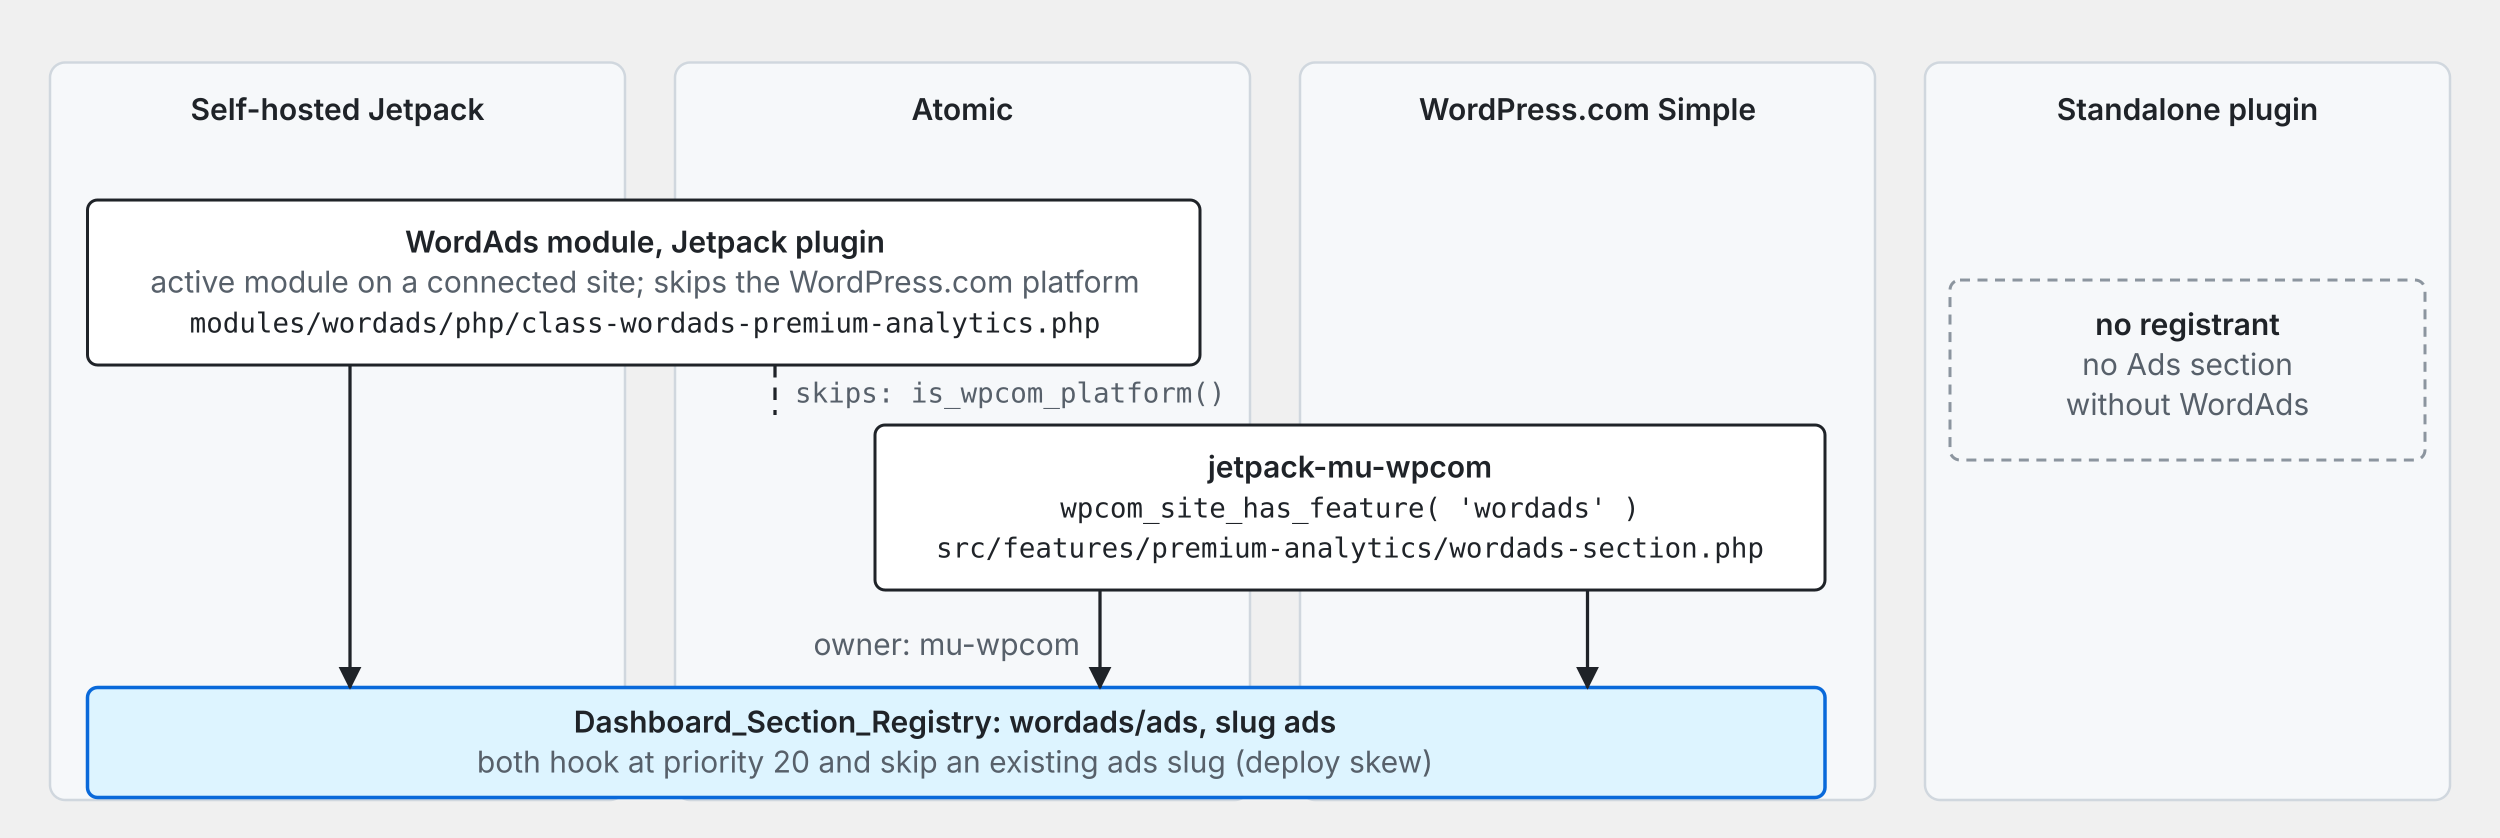
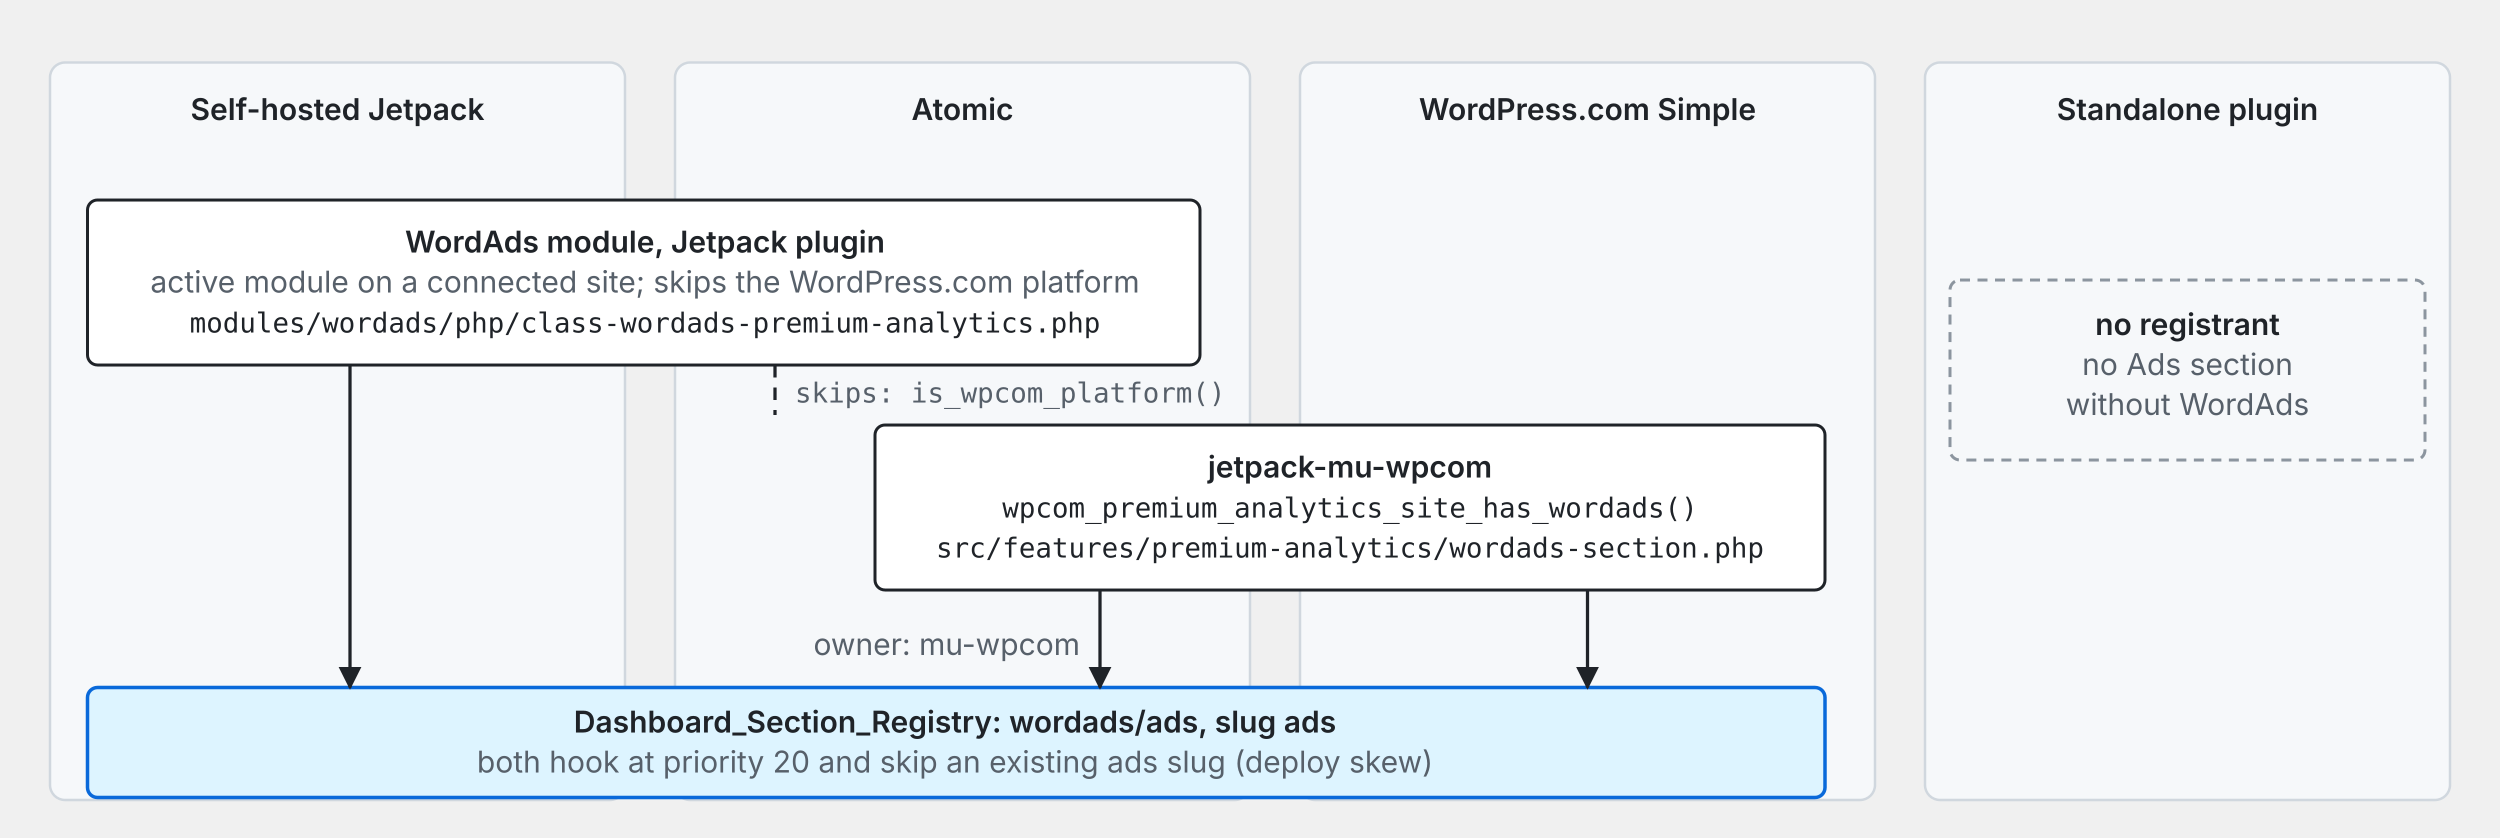
- <svg xmlns="http://www.w3.org/2000/svg" viewBox="0 0 1000 335" width="1000" height="335" role="img" aria-label="The WordAds module registers the Ads section on self-hosted sites and skips the WordPress.com platform, jetpack-mu-wpcom registers it on Atomic and Simple by plan feature, both at priority 20 skipping an existing ads slug, and the standalone plugin has no registrant.">
+ <svg xmlns="http://www.w3.org/2000/svg" viewBox="0 0 1000 335" width="1000" height="335" role="img" aria-label="The WordAds module registers the Ads section on self-hosted sites and skips the WordPress.com platform, jetpack-mu-wpcom registers it on Atomic and Simple by plan feature and WordAds being on, both at priority 20 skipping an existing ads slug, and the standalone plugin has no registrant.">
  <style>
    text { font: 12px ui-sans-serif, system-ui, -apple-system, "Segoe UI", sans-serif; fill: #1f2328; }
    .mono { font-family: ui-monospace, SFMono-Regular, Menlo, monospace; font-size: 11px; }
    .title { font-weight: 600; }
    .muted { fill: #57606a; }
    .box { fill: #ffffff; stroke: #1f2328; stroke-width: 1.2; }
    .box-accent { fill: #ddf4ff; stroke: #0969da; stroke-width: 1.4; }
    .box-muted { fill: #f6f8fa; stroke: #8c959f; stroke-width: 1.2; stroke-dasharray: 4 3; }
    .lane { fill: #f6f8fa; stroke: #d0d7de; stroke-width: 1; }
    .edge { stroke: #1f2328; stroke-width: 1.3; fill: none; }
    .edge-dashed { stroke-dasharray: 5 4; }
    .arrowhead { fill: #1f2328; }
    @media (prefers-color-scheme: dark) {
      text { fill: #e6edf3; }
      .muted { fill: #8b949e; }
      .box { fill: #0d1117; stroke: #e6edf3; }
      .box-accent { fill: #0c2d6b; stroke: #58a6ff; }
      .box-muted { fill: #161b22; stroke: #6e7681; }
      .lane { fill: #161b22; stroke: #30363d; }
      .edge { stroke: #e6edf3; }
      .arrowhead { fill: #e6edf3; }
    }
  </style>
  <defs>
    <marker id="arrow" viewBox="0 0 10 10" refX="9" refY="5" markerWidth="7" markerHeight="7" orient="auto-start-reverse">
      <path class="arrowhead" d="M 0 0 L 10 5 L 0 10 z" />
    </marker>
  </defs>
  <rect class="lane" x="20" y="25" width="230" height="295" rx="6" />
  <text class="title" x="135" y="48" text-anchor="middle">Self-hosted Jetpack</text>
  <rect class="lane" x="270" y="25" width="230" height="295" rx="6" />
  <text class="title" x="385" y="48" text-anchor="middle">Atomic</text>
  <rect class="lane" x="520" y="25" width="230" height="295" rx="6" />
  <text class="title" x="635" y="48" text-anchor="middle">WordPress.com Simple</text>
  <rect class="lane" x="770" y="25" width="210" height="295" rx="6" />
  <text class="title" x="875" y="48" text-anchor="middle">Standalone plugin</text>
  <rect class="box" x="35" y="80" width="445" height="66" rx="4" />
  <text class="title" x="258" y="101" text-anchor="middle">WordAds module, Jetpack plugin</text>
  <text class="muted" x="258" y="117" text-anchor="middle">active module on a connected site; skips the WordPress.com platform</text>
  <text class="mono" x="258" y="133" text-anchor="middle">modules/wordads/php/class-wordads-premium-analytics.php</text>
  <rect class="box" x="350" y="170" width="380" height="66" rx="4" />
  <text class="title" x="540" y="191" text-anchor="middle">jetpack-mu-wpcom</text>
-   <text class="mono" x="540" y="207" text-anchor="middle">wpcom_site_has_feature( 'wordads' )</text>
+   <text class="mono" x="540" y="207" text-anchor="middle">wpcom_premium_analytics_site_has_wordads()</text>
  <text class="mono" x="540" y="223" text-anchor="middle">src/features/premium-analytics/wordads-section.php</text>
  <rect class="box-muted" x="780" y="112" width="190" height="72" rx="4" />
  <text class="title" x="875" y="134" text-anchor="middle">no registrant</text>
  <text class="muted" x="875" y="150" text-anchor="middle">no Ads section</text>
  <text class="muted" x="875" y="166" text-anchor="middle">without WordAds</text>
  <rect class="box-accent" x="35" y="275" width="695" height="44" rx="4" />
  <text class="title" x="382" y="293" text-anchor="middle">Dashboard_Section_Registry: wordads/ads, slug ads</text>
  <text class="muted" x="382" y="309" text-anchor="middle">both hook at priority 20 and skip an existing ads slug (deploy skew)</text>
  <polyline class="edge" points="140,146 140,275" marker-end="url(#arrow)" />
  <polyline class="edge edge-dashed" points="310,146 310,166" />
  <text class="mono muted" x="318" y="161">skips: is_wpcom_platform()</text>
  <polyline class="edge" points="440,236 440,275" marker-end="url(#arrow)" />
  <polyline class="edge" points="635,236 635,275" marker-end="url(#arrow)" />
  <text class="muted" x="432" y="262" text-anchor="end">owner: mu-wpcom</text>
</svg>
